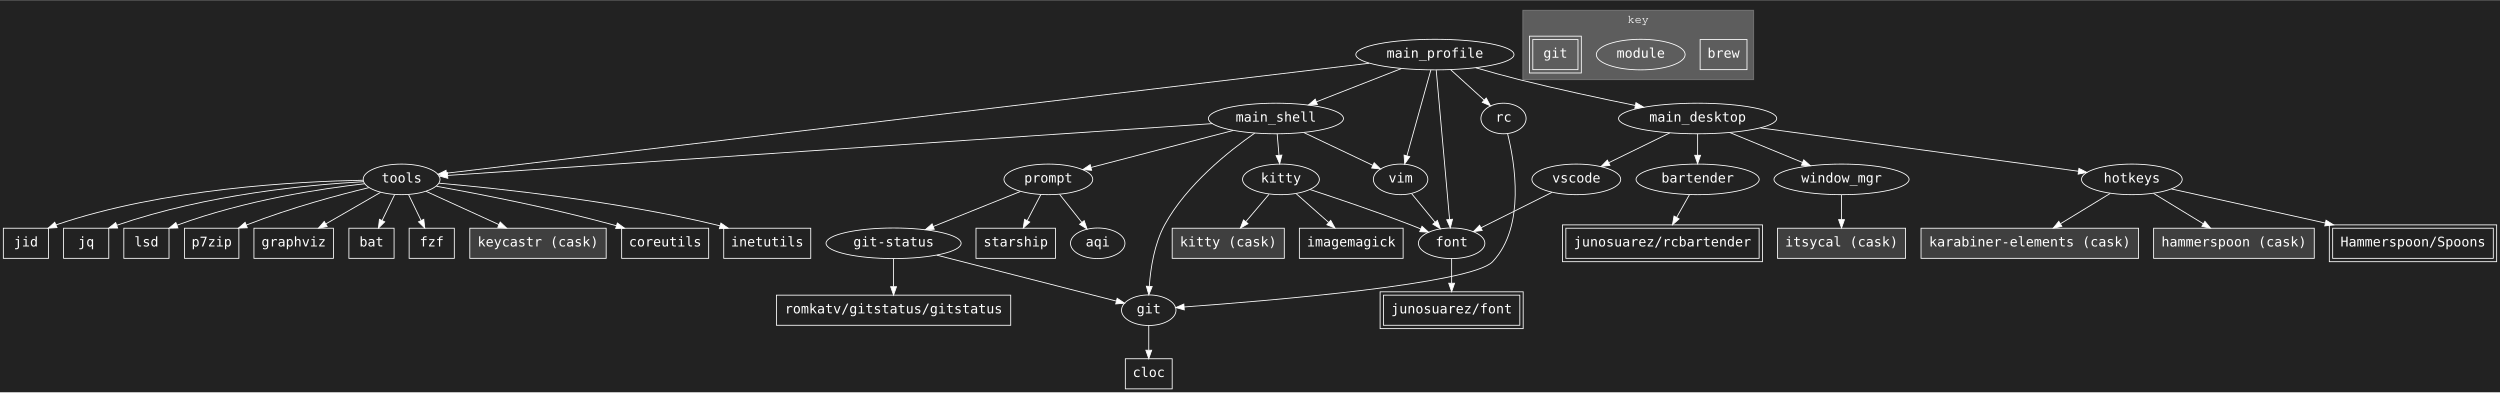
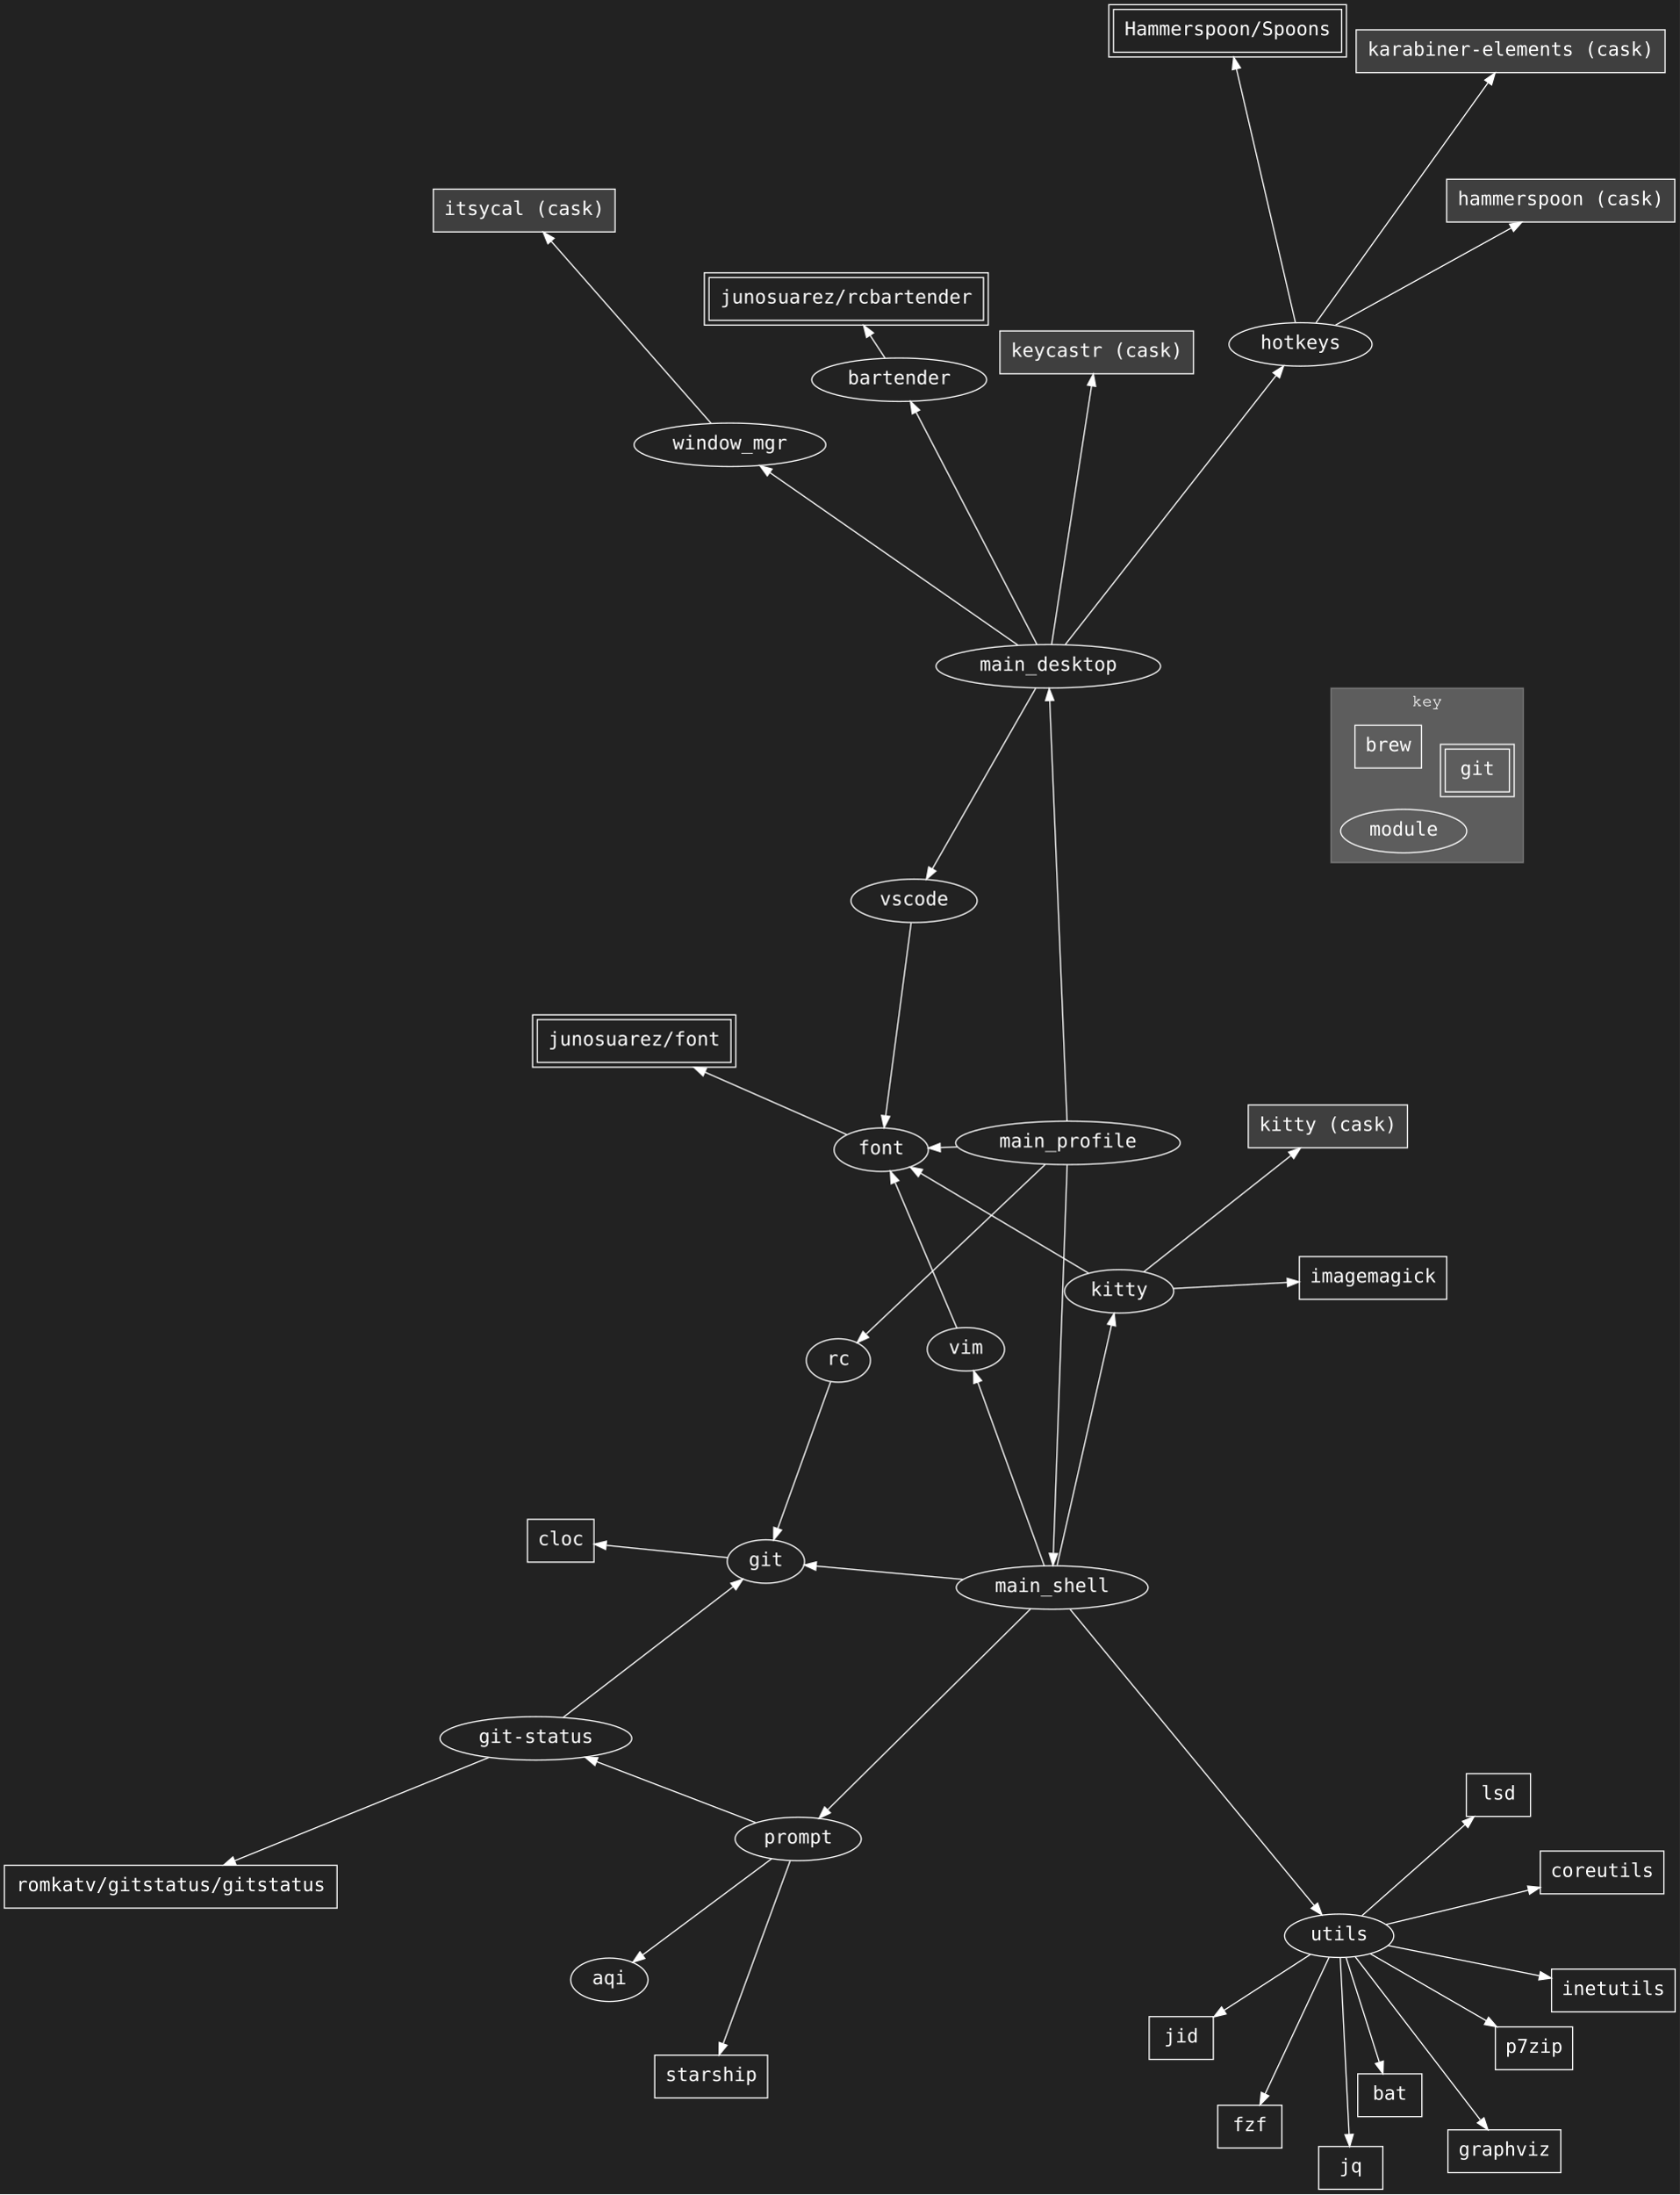
- <svg xmlns="http://www.w3.org/2000/svg" width="2988pt" height="469pt" viewBox="0.00 0.00 2988.00 468.54">
-   <g id="graph0" class="graph" transform="scale(1 1) rotate(0) translate(4 464.54)">
-     <polygon fill="#222222" stroke="none" points="-4,4 -4,-464.54 2984,-464.54 2984,4 -4,4" />
+ <svg xmlns="http://www.w3.org/2000/svg" width="1414pt" height="1846pt" viewBox="0.00 0.00 1414.00 1846.00">
+   <g id="graph0" class="graph" transform="scale(1 1) rotate(0) translate(4 1842)">
+     <polygon fill="#222222" stroke="none" points="-4,4 -4,-1842 1410,-1842 1410,4 -4,4" />
    <g id="clust23" class="cluster">
-       <polygon fill="#ffffff" fill-opacity="0.267" stroke="#ffffff" stroke-opacity="0.267" points="1816,-369.54 1816,-452.54 2092,-452.54 2092,-369.54 1816,-369.54" />
-       <text text-anchor="middle" x="1954" y="-437.34" font-family="Courier,monospace" font-size="14.00" fill="white">key</text>
+       <polygon fill="#ffffff" fill-opacity="0.267" stroke="#ffffff" stroke-opacity="0.267" points="1116.24,-1116.14 1116.24,-1263.14 1278.24,-1263.14 1278.24,-1116.14 1116.24,-1116.14" />
+       <text text-anchor="middle" x="1197.24" y="-1247.94" font-family="Courier,monospace" font-size="14.00" fill="white">key</text>
    </g>
    <g id="node1" class="node">
-       <ellipse fill="none" stroke="white" cx="1711" cy="-399.54" rx="94.51" ry="18.27" />
-       <text text-anchor="middle" x="1711" y="-395.74" font-family="monospace" font-size="16.00" fill="white">main_profile</text>
+       <ellipse fill="none" stroke="white" cx="894.9" cy="-880.45" rx="94.51" ry="18.27" />
+       <text text-anchor="middle" x="894.9" y="-876.65" font-family="monospace" font-size="16.00" fill="white">main_profile</text>
    </g>
    <g id="node2" class="node">
-       <ellipse fill="none" stroke="white" cx="1731" cy="-174" rx="39.7" ry="18.27" />
-       <text text-anchor="middle" x="1731" y="-170.2" font-family="monospace" font-size="16.00" fill="white">font</text>
+       <ellipse fill="none" stroke="white" cx="737.7" cy="-874.68" rx="39.7" ry="18.27" />
+       <text text-anchor="middle" x="737.7" y="-870.88" font-family="monospace" font-size="16.00" fill="white">font</text>
    </g>
    <g id="edge1" class="edge">
-       <path fill="none" stroke="white" d="M1712.57,-381C1716.04,-342.23 1724.38,-249.02 1728.54,-202.45" />
-       <polygon fill="white" stroke="white" points="1732.03,-202.73 1729.44,-192.46 1725.06,-202.11 1732.03,-202.73" />
+       <path fill="none" stroke="white" d="M801.64,-877.03C796.88,-876.86 792.19,-876.68 787.66,-876.52" />
+       <polygon fill="white" stroke="white" points="787.49,-873.01 777.37,-876.14 787.23,-880 787.49,-873.01" />
    </g>
    <g id="node3" class="node">
-       <ellipse fill="none" stroke="white" cx="1793" cy="-323.15" rx="27" ry="18.27" />
-       <text text-anchor="middle" x="1793" y="-319.35" font-family="monospace" font-size="16.00" fill="white">rc</text>
+       <ellipse fill="none" stroke="white" cx="701.64" cy="-697.38" rx="27" ry="18.27" />
+       <text text-anchor="middle" x="701.64" y="-693.58" font-family="monospace" font-size="16.00" fill="white">rc</text>
    </g>
    <g id="edge2" class="edge">
-       <path fill="none" stroke="white" d="M1730.02,-381.29C1741.93,-370.48 1757.35,-356.49 1769.96,-345.06" />
-       <polygon fill="white" stroke="white" points="1772.33,-347.63 1777.38,-338.32 1767.63,-342.45 1772.33,-347.63" />
+       <path fill="none" stroke="white" d="M875.66,-862.23C840.01,-828.46 763.78,-756.25 725.14,-719.65" />
+       <polygon fill="white" stroke="white" points="727.16,-716.74 717.49,-712.4 722.34,-721.82 727.16,-716.74" />
    </g>
    <g id="node4" class="node">
-       <ellipse fill="none" stroke="white" cx="476" cy="-250.38" rx="45.92" ry="18.27" />
-       <text text-anchor="middle" x="476" y="-246.58" font-family="monospace" font-size="16.00" fill="white">tools</text>
+       <ellipse fill="none" stroke="white" cx="881.61" cy="-506.33" rx="80.72" ry="18.27" />
+       <text text-anchor="middle" x="881.61" y="-502.53" font-family="monospace" font-size="16.00" fill="white">main_shell</text>
    </g>
    <g id="edge3" class="edge">
-       <path fill="none" stroke="white" d="M1632.34,-389.17C1400.72,-361.57 725.19,-281.08 529.63,-257.77" />
-       <polygon fill="white" stroke="white" points="529.94,-254.29 519.6,-256.58 529.11,-261.24 529.94,-254.29" />
+       <path fill="none" stroke="white" d="M894.24,-861.9C892.09,-801.32 885.25,-608.96 882.64,-535.36" />
+       <polygon fill="white" stroke="white" points="886.12,-534.86 882.27,-524.99 879.13,-535.11 886.12,-534.86" />
    </g>
    <g id="node5" class="node">
-       <ellipse fill="none" stroke="white" cx="1670" cy="-250.38" rx="32.55" ry="18.27" />
-       <text text-anchor="middle" x="1670" y="-246.58" font-family="monospace" font-size="16.00" fill="white">vim</text>
+       <ellipse fill="none" stroke="white" cx="878.35" cy="-1281.45" rx="94.51" ry="18.27" />
+       <text text-anchor="middle" x="878.35" y="-1277.65" font-family="monospace" font-size="16.00" fill="white">main_desktop</text>
    </g>
    <g id="edge4" class="edge">
-       <path fill="none" stroke="white" d="M1706.14,-381.08C1699.08,-355.75 1685.93,-308.56 1677.59,-278.62" />
-       <polygon fill="white" stroke="white" points="1680.91,-277.51 1674.86,-268.82 1674.17,-279.39 1680.91,-277.51" />
+       <path fill="none" stroke="white" d="M894.13,-898.99C891.49,-962.98 882.74,-1174.95 879.54,-1252.61" />
+       <polygon fill="white" stroke="white" points="876.04,-1252.51 879.12,-1262.65 883.03,-1252.8 876.04,-1252.51" />
    </g>
    <g id="node6" class="node">
-       <ellipse fill="none" stroke="white" cx="1521" cy="-323.15" rx="80.72" ry="18.27" />
-       <text text-anchor="middle" x="1521" y="-319.35" font-family="monospace" font-size="16.00" fill="white">main_shell</text>
+       <polygon fill="none" stroke="white" points="611.26,-984.15 448.26,-984.15 448.26,-948.15 611.26,-948.15 611.26,-984.15" />
+       <polygon fill="none" stroke="white" points="615.26,-988.15 444.26,-988.15 444.26,-944.15 615.26,-944.15 615.26,-988.15" />
+       <text text-anchor="middle" x="529.76" y="-962.35" font-family="monospace" font-size="16.00" fill="white">junosuarez/font</text>
    </g>
    <g id="edge5" class="edge">
-       <path fill="none" stroke="white" d="M1670.71,-382.76C1641.09,-371.17 1600.71,-355.36 1569.36,-343.09" />
-       <polygon fill="white" stroke="white" points="1570.52,-339.78 1559.94,-339.4 1567.97,-346.3 1570.52,-339.78" />
+       <path fill="none" stroke="white" d="M708.79,-887.4C678,-900.94 628.41,-922.76 589.22,-940" />
+       <polygon fill="white" stroke="white" points="587.76,-936.82 580.01,-944.05 590.58,-943.22 587.76,-936.82" />
    </g>
    <g id="node7" class="node">
-       <ellipse fill="none" stroke="white" cx="2025" cy="-323.15" rx="94.51" ry="18.27" />
-       <text text-anchor="middle" x="2025" y="-319.35" font-family="monospace" font-size="16.00" fill="white">main_desktop</text>
+       <ellipse fill="none" stroke="white" cx="640.63" cy="-528.22" rx="32.55" ry="18.27" />
+       <text text-anchor="middle" x="640.63" y="-524.42" font-family="monospace" font-size="16.00" fill="white">git</text>
    </g>
    <g id="edge6" class="edge">
-       <path fill="none" stroke="white" d="M1759.87,-383.76C1776.37,-378.98 1794.92,-373.81 1812,-369.54 1857.75,-358.11 1909.48,-347.05 1950.5,-338.7" />
-       <polygon fill="white" stroke="white" points="1951.31,-342.11 1960.42,-336.7 1949.92,-335.25 1951.31,-342.11" />
+       <path fill="none" stroke="white" d="M695.11,-679.28C684.45,-649.72 663.24,-590.91 650.66,-556.03" />
+       <polygon fill="white" stroke="white" points="653.89,-554.67 647.2,-546.45 647.3,-557.04 653.89,-554.67" />
+     </g>
+     <g id="edge7" class="edge">
+       <path fill="none" stroke="white" d="M806.68,-513.14C765.99,-516.83 717.16,-521.27 683.03,-524.37" />
+       <polygon fill="white" stroke="white" points="682.58,-520.9 672.93,-525.29 683.21,-527.87 682.58,-520.9" />
    </g>
    <g id="node8" class="node">
-       <polygon fill="none" stroke="white" points="1812.5,-112 1649.5,-112 1649.5,-76 1812.5,-76 1812.5,-112" />
-       <polygon fill="none" stroke="white" points="1816.5,-116 1645.5,-116 1645.5,-72 1816.5,-72 1816.5,-116" />
-       <text text-anchor="middle" x="1731" y="-90.2" font-family="monospace" font-size="16.00" fill="white">junosuarez/font</text>
-     </g>
-     <g id="edge7" class="edge">
-       <path fill="none" stroke="white" d="M1731,-155.3C1731,-146.78 1731,-136.31 1731,-126.5" />
-       <polygon fill="white" stroke="white" points="1734.5,-126.23 1731,-116.23 1727.5,-126.23 1734.5,-126.23" />
+       <ellipse fill="none" stroke="white" cx="937.97" cy="-755.53" rx="45.92" ry="18.27" />
+       <text text-anchor="middle" x="937.97" y="-751.73" font-family="monospace" font-size="16.00" fill="white">kitty</text>
+     </g>
+     <g id="edge8" class="edge">
+       <path fill="none" stroke="white" d="M885.84,-525.06C895.64,-568.37 919.91,-675.67 931.54,-727.12" />
+       <polygon fill="white" stroke="white" points="928.14,-727.94 933.76,-736.92 934.97,-726.39 928.14,-727.94" />
    </g>
    <g id="node9" class="node">
-       <ellipse fill="none" stroke="white" cx="1369" cy="-94" rx="32.55" ry="18.27" />
-       <text text-anchor="middle" x="1369" y="-90.2" font-family="monospace" font-size="16.00" fill="white">git</text>
-     </g>
-     <g id="edge8" class="edge">
-       <path fill="none" stroke="white" d="M1797.88,-304.94C1806.4,-270.78 1819.57,-194.09 1780,-152 1754.95,-125.36 1511.04,-105.12 1411.24,-97.89" />
-       <polygon fill="white" stroke="white" points="1411.43,-94.39 1401.2,-97.17 1410.93,-101.37 1411.43,-94.39" />
+       <ellipse fill="none" stroke="white" cx="667.82" cy="-294.8" rx="53.07" ry="18.27" />
+       <text text-anchor="middle" x="667.82" y="-291" font-family="monospace" font-size="16.00" fill="white">prompt</text>
+     </g>
+     <g id="edge9" class="edge">
+       <path fill="none" stroke="white" d="M863.38,-488.29C825.09,-450.4 736.23,-362.49 692.73,-319.44" />
+       <polygon fill="white" stroke="white" points="694.97,-316.74 685.4,-312.19 690.05,-321.71 694.97,-316.74" />
    </g>
    <g id="node10" class="node">
-       <polygon fill="none" stroke="white" points="843,-192 739,-192 739,-156 843,-156 843,-192" />
-       <text text-anchor="middle" x="791" y="-170.2" font-family="monospace" font-size="16.00" fill="white">coreutils</text>
-     </g>
-     <g id="edge9" class="edge">
-       <path fill="none" stroke="white" d="M517.55,-242.18C567.98,-233.08 655.4,-216.15 729,-196 730.23,-195.66 731.48,-195.31 732.73,-194.96" />
-       <polygon fill="white" stroke="white" points="733.85,-198.27 742.43,-192.06 731.85,-191.57 733.85,-198.27" />
+       <ellipse fill="none" stroke="white" cx="808.98" cy="-706.79" rx="32.55" ry="18.27" />
+       <text text-anchor="middle" x="808.98" y="-702.99" font-family="monospace" font-size="16.00" fill="white">vim</text>
+     </g>
+     <g id="edge10" class="edge">
+       <path fill="none" stroke="white" d="M874.9,-524.83C862.09,-560.2 834.05,-637.58 819,-679.12" />
+       <polygon fill="white" stroke="white" points="815.67,-678.03 815.56,-688.62 822.26,-680.41 815.67,-678.03" />
    </g>
    <g id="node11" class="node">
-       <polygon fill="none" stroke="white" points="965,-192 861,-192 861,-156 965,-156 965,-192" />
-       <text text-anchor="middle" x="913" y="-170.2" font-family="monospace" font-size="16.00" fill="white">inetutils</text>
-     </g>
-     <g id="edge10" class="edge">
-       <path fill="none" stroke="white" d="M520.8,-245.81C591.8,-239.51 734.22,-224.36 852,-196 853.46,-195.65 854.94,-195.27 856.43,-194.88" />
-       <polygon fill="white" stroke="white" points="857.64,-198.18 866.31,-192.08 855.73,-191.44 857.64,-198.18" />
+       <ellipse fill="none" stroke="white" cx="1123.19" cy="-213.33" rx="45.92" ry="18.27" />
+       <text text-anchor="middle" x="1123.19" y="-209.53" font-family="monospace" font-size="16.00" fill="white">utils</text>
+     </g>
+     <g id="edge11" class="edge">
+       <path fill="none" stroke="white" d="M896.72,-488C938.27,-437.61 1054.3,-296.88 1102.15,-238.84" />
+       <polygon fill="white" stroke="white" points="1105.03,-240.84 1108.69,-230.9 1099.63,-236.39 1105.03,-240.84" />
    </g>
    <g id="node12" class="node">
-       <polygon fill="none" stroke="white" points="54,-192 0,-192 0,-156 54,-156 54,-192" />
-       <text text-anchor="middle" x="27" y="-170.2" font-family="monospace" font-size="16.00" fill="white">jid</text>
-     </g>
-     <g id="edge11" class="edge">
-       <path fill="none" stroke="white" d="M430.06,-249.34C352.36,-247.98 190.98,-239.59 63,-196 62.9,-195.97 62.8,-195.93 62.7,-195.9" />
-       <polygon fill="white" stroke="white" points="64.14,-192.71 53.57,-192.04 61.42,-199.16 64.14,-192.71" />
+       <ellipse fill="none" stroke="white" cx="610.39" cy="-1467.78" rx="80.72" ry="18.27" />
+       <text text-anchor="middle" x="610.39" y="-1463.98" font-family="monospace" font-size="16.00" fill="white">window_mgr</text>
+     </g>
+     <g id="edge12" class="edge">
+       <path fill="none" stroke="white" d="M852.65,-1299.32C803.91,-1333.21 698.06,-1406.81 643.85,-1444.51" />
+       <polygon fill="white" stroke="white" points="641.82,-1441.66 635.61,-1450.24 645.82,-1447.4 641.82,-1441.66" />
    </g>
    <g id="node13" class="node">
-       <polygon fill="none" stroke="white" points="126,-192 72,-192 72,-156 126,-156 126,-192" />
-       <text text-anchor="middle" x="99" y="-170.2" font-family="monospace" font-size="16.00" fill="white">jq</text>
-     </g>
-     <g id="edge12" class="edge">
-       <path fill="none" stroke="white" d="M430.55,-247.62C365.81,-243.96 243.79,-232.8 135.44,-195.49" />
-       <polygon fill="white" stroke="white" points="136.6,-192.18 126,-192.16 134.27,-198.79 136.6,-192.18" />
+       <ellipse fill="none" stroke="white" cx="1090.64" cy="-1552.27" rx="60.21" ry="18.27" />
+       <text text-anchor="middle" x="1090.64" y="-1548.47" font-family="monospace" font-size="16.00" fill="white">hotkeys</text>
+     </g>
+     <g id="edge13" class="edge">
+       <path fill="none" stroke="white" d="M892.6,-1299.64C929.31,-1346.47 1027.19,-1471.34 1070.05,-1526.01" />
+       <polygon fill="white" stroke="white" points="1067.51,-1528.45 1076.44,-1534.16 1073.02,-1524.13 1067.51,-1528.45" />
    </g>
    <g id="node14" class="node">
-       <polygon fill="none" stroke="white" points="198,-192 144,-192 144,-156 198,-156 198,-192" />
-       <text text-anchor="middle" x="171" y="-170.2" font-family="monospace" font-size="16.00" fill="white">lsd</text>
-     </g>
-     <g id="edge13" class="edge">
-       <path fill="none" stroke="white" d="M431.91,-245.17C379.6,-239.2 290.09,-225.87 207.56,-195.61" />
-       <polygon fill="white" stroke="white" points="208.64,-192.28 198.05,-192.03 206.18,-198.83 208.64,-192.28" />
+       <ellipse fill="none" stroke="white" cx="752.84" cy="-1522.53" rx="73.58" ry="18.27" />
+       <text text-anchor="middle" x="752.84" y="-1518.73" font-family="monospace" font-size="16.00" fill="white">bartender</text>
+     </g>
+     <g id="edge14" class="edge">
+       <path fill="none" stroke="white" d="M868.71,-1299.97C846.75,-1342.14 792.93,-1445.52 767.11,-1495.12" />
+       <polygon fill="white" stroke="white" points="763.85,-1493.8 762.34,-1504.28 770.06,-1497.03 763.85,-1493.8" />
    </g>
    <g id="node15" class="node">
-       <polygon fill="none" stroke="white" points="281.5,-192 216.5,-192 216.5,-156 281.5,-156 281.5,-192" />
-       <text text-anchor="middle" x="249" y="-170.2" font-family="monospace" font-size="16.00" fill="white">p7zip</text>
-     </g>
-     <g id="edge14" class="edge">
-       <path fill="none" stroke="white" d="M436.8,-240.48C400.73,-231.78 345.78,-217.22 290.54,-195.88" />
-       <polygon fill="white" stroke="white" points="291.54,-192.51 280.96,-192.11 288.98,-199.03 291.54,-192.51" />
+       <ellipse fill="none" stroke="white" cx="765.37" cy="-1084.13" rx="53.07" ry="18.27" />
+       <text text-anchor="middle" x="765.37" y="-1080.33" font-family="monospace" font-size="16.00" fill="white">vscode</text>
+     </g>
+     <g id="edge15" class="edge">
+       <path fill="none" stroke="white" d="M867.72,-1262.89C847.64,-1227.82 804.07,-1151.72 780.78,-1111.04" />
+       <polygon fill="white" stroke="white" points="783.73,-1109.16 775.72,-1102.22 777.66,-1112.64 783.73,-1109.16" />
    </g>
    <g id="node16" class="node">
-       <polygon fill="none" stroke="white" points="394.5,-192 299.5,-192 299.5,-156 394.5,-156 394.5,-192" />
-       <text text-anchor="middle" x="347" y="-170.2" font-family="monospace" font-size="16.00" fill="white">graphviz</text>
-     </g>
-     <g id="edge15" class="edge">
-       <path fill="none" stroke="white" d="M450.82,-234.87C432.22,-224.14 406.55,-209.34 385.39,-197.14" />
-       <polygon fill="white" stroke="white" points="387.05,-194.05 376.64,-192.09 383.55,-200.12 387.05,-194.05" />
+       <polygon fill="#ffffff" fill-opacity="0.133" stroke="white" points="1000.59,-1563.56 837.59,-1563.56 837.59,-1527.56 1000.59,-1527.56 1000.59,-1563.56" />
+       <text text-anchor="middle" x="919.09" y="-1541.76" font-family="monospace" font-size="16.00" fill="white">keycastr (cask)</text>
+     </g>
+     <g id="edge16" class="edge">
+       <path fill="none" stroke="white" d="M881.21,-1300.02C888.24,-1345.59 906.38,-1463.17 914.75,-1517.4" />
+       <polygon fill="white" stroke="white" points="911.3,-1518.01 916.29,-1527.36 918.22,-1516.94 911.3,-1518.01" />
    </g>
    <g id="node17" class="node">
-       <polygon fill="none" stroke="white" points="467,-192 413,-192 413,-156 467,-156 467,-192" />
-       <text text-anchor="middle" x="440" y="-170.2" font-family="monospace" font-size="16.00" fill="white">bat</text>
-     </g>
-     <g id="edge16" class="edge">
-       <path fill="none" stroke="white" d="M467.65,-232.13C463.24,-223.03 457.74,-211.65 452.81,-201.46" />
-       <polygon fill="white" stroke="white" points="455.81,-199.64 448.3,-192.16 449.51,-202.68 455.81,-199.64" />
+       <polygon fill="none" stroke="white" points="495.97,-563.71 439.97,-563.71 439.97,-527.71 495.97,-527.71 495.97,-563.71" />
+       <text text-anchor="middle" x="467.97" y="-541.91" font-family="monospace" font-size="16.00" fill="white">cloc</text>
+     </g>
+     <g id="edge17" class="edge">
+       <path fill="none" stroke="white" d="M608.56,-531.47C579.68,-534.39 537.19,-538.7 506.48,-541.81" />
+       <polygon fill="white" stroke="white" points="505.75,-538.36 496.15,-542.85 506.45,-545.33 505.75,-538.36" />
+     </g>
+     <g id="edge18" class="edge">
+       <path fill="none" stroke="white" d="M912.2,-770.86C876.13,-792.32 810.58,-831.32 770.9,-854.93" />
+       <polygon fill="white" stroke="white" points="768.93,-852.03 762.12,-860.15 772.5,-858.05 768.93,-852.03" />
    </g>
    <g id="node18" class="node">
-       <polygon fill="none" stroke="white" points="539,-192 485,-192 485,-156 539,-156 539,-192" />
-       <text text-anchor="middle" x="512" y="-170.2" font-family="monospace" font-size="16.00" fill="white">fzf</text>
-     </g>
-     <g id="edge17" class="edge">
-       <path fill="none" stroke="white" d="M484.35,-232.13C488.76,-223.03 494.26,-211.65 499.19,-201.46" />
-       <polygon fill="white" stroke="white" points="502.49,-202.68 503.7,-192.16 496.19,-199.64 502.49,-202.68" />
+       <polygon fill="none" stroke="white" points="1213.68,-784.82 1089.68,-784.82 1089.68,-748.82 1213.68,-748.82 1213.68,-784.82" />
+       <text text-anchor="middle" x="1151.68" y="-763.02" font-family="monospace" font-size="16.00" fill="white">imagemagick</text>
+     </g>
+     <g id="edge19" class="edge">
+       <path fill="none" stroke="white" d="M983.55,-757.94C1011.43,-759.41 1047.7,-761.33 1079.42,-763" />
+       <polygon fill="white" stroke="white" points="1079.37,-766.51 1089.54,-763.54 1079.74,-759.52 1079.37,-766.51" />
    </g>
    <g id="node19" class="node">
-       <polygon fill="#ffffff" fill-opacity="0.133" stroke="white" points="720.5,-192 557.5,-192 557.5,-156 720.5,-156 720.5,-192" />
-       <text text-anchor="middle" x="639" y="-170.2" font-family="monospace" font-size="16.00" fill="white">keycastr (cask)</text>
-     </g>
-     <g id="edge18" class="edge">
-       <path fill="none" stroke="white" d="M505.14,-236.09C529.33,-225.05 564.19,-209.14 592.27,-196.33" />
-       <polygon fill="white" stroke="white" points="593.86,-199.45 601.51,-192.11 590.95,-193.08 593.86,-199.45" />
-     </g>
-     <g id="edge19" class="edge">
-       <path fill="none" stroke="white" d="M1683.24,-233.24C1691.41,-223.27 1702.06,-210.29 1711.22,-199.12" />
-       <polygon fill="white" stroke="white" points="1713.94,-201.32 1717.58,-191.37 1708.53,-196.88 1713.94,-201.32" />
+       <polygon fill="#ffffff" fill-opacity="0.133" stroke="white" points="1180.68,-912.37 1046.68,-912.37 1046.68,-876.37 1180.68,-876.37 1180.68,-912.37" />
+       <text text-anchor="middle" x="1113.68" y="-890.57" font-family="monospace" font-size="16.00" fill="white">kitty (cask)</text>
    </g>
    <g id="edge20" class="edge">
-       <path fill="none" stroke="white" d="M1445,-317.01C1244.67,-303.44 705.62,-266.93 531.24,-255.13" />
-       <polygon fill="white" stroke="white" points="531.23,-251.62 521.01,-254.43 530.75,-258.6 531.23,-251.62" />
+       <path fill="none" stroke="white" d="M958.81,-772C989.45,-796.21 1046.85,-841.56 1082.51,-869.73" />
+       <polygon fill="white" stroke="white" points="1080.62,-872.7 1090.64,-876.16 1084.96,-867.21 1080.62,-872.7" />
+     </g>
+     <g id="node20" class="node">
+       <ellipse fill="none" stroke="white" cx="447.04" cy="-379.4" rx="80.72" ry="18.27" />
+       <text text-anchor="middle" x="447.04" y="-375.6" font-family="monospace" font-size="16.00" fill="white">git-status</text>
    </g>
    <g id="edge21" class="edge">
-       <path fill="none" stroke="white" d="M1554.44,-306.27C1578.98,-294.62 1612.17,-278.85 1636.68,-267.21" />
-       <polygon fill="white" stroke="white" points="1638.41,-270.26 1645.94,-262.81 1635.41,-263.94 1638.41,-270.26" />
+       <path fill="none" stroke="white" d="M631.86,-308.58C595.54,-322.49 539.12,-344.11 498.17,-359.81" />
+       <polygon fill="white" stroke="white" points="496.72,-356.61 488.63,-363.46 499.22,-363.15 496.72,-356.61" />
+     </g>
+     <g id="node21" class="node">
+       <ellipse fill="none" stroke="white" cx="508.86" cy="-176.31" rx="32.55" ry="18.27" />
+       <text text-anchor="middle" x="508.86" y="-172.51" font-family="monospace" font-size="16.00" fill="white">aqi</text>
    </g>
    <g id="edge22" class="edge">
-       <path fill="none" stroke="white" d="M1495.63,-305.66C1464.93,-284.26 1414.11,-243.93 1388,-196 1375.64,-173.32 1371.18,-143.99 1369.64,-122.79" />
-       <polygon fill="white" stroke="white" points="1373.12,-122.31 1369.08,-112.52 1366.13,-122.7 1373.12,-122.31" />
-     </g>
-     <g id="node20" class="node">
-       <ellipse fill="none" stroke="white" cx="1527" cy="-250.38" rx="45.92" ry="18.27" />
-       <text text-anchor="middle" x="1527" y="-246.58" font-family="monospace" font-size="16.00" fill="white">kitty</text>
+       <path fill="none" stroke="white" d="M645.38,-278.07C616.91,-256.85 567.79,-220.23 536.88,-197.2" />
+       <polygon fill="white" stroke="white" points="538.79,-194.25 528.68,-191.08 534.6,-199.86 538.79,-194.25" />
+     </g>
+     <g id="node22" class="node">
+       <polygon fill="none" stroke="white" points="642.07,-112.91 547.07,-112.91 547.07,-76.91 642.07,-76.91 642.07,-112.91" />
+       <text text-anchor="middle" x="594.57" y="-91.11" font-family="monospace" font-size="16.00" fill="white">starship</text>
    </g>
    <g id="edge23" class="edge">
-       <path fill="none" stroke="white" d="M1522.48,-304.66C1523.13,-296.98 1523.92,-287.77 1524.64,-279.19" />
-       <polygon fill="white" stroke="white" points="1528.13,-279.43 1525.49,-269.17 1521.16,-278.84 1528.13,-279.43" />
-     </g>
-     <g id="node21" class="node">
-       <ellipse fill="none" stroke="white" cx="1249" cy="-250.38" rx="53.07" ry="18.27" />
-       <text text-anchor="middle" x="1249" y="-246.58" font-family="monospace" font-size="16.00" fill="white">prompt</text>
+       <path fill="none" stroke="white" d="M661.06,-276.35C648.14,-241.08 619.86,-163.92 604.68,-122.5" />
+       <polygon fill="white" stroke="white" points="607.93,-121.21 601.21,-113.02 601.36,-123.62 607.93,-121.21" />
    </g>
    <g id="edge24" class="edge">
-       <path fill="none" stroke="white" d="M1469.84,-308.84C1421.28,-296.21 1348.69,-277.32 1300.14,-264.69" />
-       <polygon fill="white" stroke="white" points="1300.72,-261.22 1290.16,-262.09 1298.96,-268 1300.72,-261.22" />
-     </g>
-     <g id="node22" class="node">
-       <ellipse fill="none" stroke="white" cx="2197" cy="-250.38" rx="80.72" ry="18.27" />
-       <text text-anchor="middle" x="2197" y="-246.58" font-family="monospace" font-size="16.00" fill="white">window_mgr</text>
+       <path fill="none" stroke="white" d="M801.35,-724.75C788.9,-754.09 764.12,-812.46 749.42,-847.08" />
+       <polygon fill="white" stroke="white" points="746.07,-846.02 745.38,-856.59 752.51,-848.75 746.07,-846.02" />
+     </g>
+     <g id="node23" class="node">
+       <polygon fill="none" stroke="white" points="1396.47,-284.63 1292.47,-284.63 1292.47,-248.63 1396.47,-248.63 1396.47,-284.63" />
+       <text text-anchor="middle" x="1344.47" y="-262.83" font-family="monospace" font-size="16.00" fill="white">coreutils</text>
    </g>
    <g id="edge25" class="edge">
-       <path fill="none" stroke="white" d="M2063.6,-306.27C2089.29,-295.7 2123.2,-281.75 2150.39,-270.56" />
-       <polygon fill="white" stroke="white" points="2151.79,-273.77 2159.71,-266.73 2149.13,-267.3 2151.79,-273.77" />
-     </g>
-     <g id="node23" class="node">
-       <ellipse fill="none" stroke="white" cx="2544" cy="-250.38" rx="60.21" ry="18.27" />
-       <text text-anchor="middle" x="2544" y="-246.58" font-family="monospace" font-size="16.00" fill="white">hotkeys</text>
+       <path fill="none" stroke="white" d="M1162.75,-222.86C1195.95,-230.85 1243.98,-242.42 1282.32,-251.66" />
+       <polygon fill="white" stroke="white" points="1281.8,-255.14 1292.34,-254.07 1283.44,-248.33 1281.8,-255.14" />
+     </g>
+     <g id="node24" class="node">
+       <polygon fill="none" stroke="white" points="1405.94,-185.3 1301.94,-185.3 1301.94,-149.3 1405.94,-149.3 1405.94,-185.3" />
+       <text text-anchor="middle" x="1353.94" y="-163.5" font-family="monospace" font-size="16.00" fill="white">inetutils</text>
    </g>
    <g id="edge26" class="edge">
-       <path fill="none" stroke="white" d="M2100.19,-311.9C2202.51,-297.95 2383.85,-273.22 2480,-260.11" />
-       <polygon fill="white" stroke="white" points="2480.73,-263.54 2490.17,-258.73 2479.78,-256.61 2480.73,-263.54" />
-     </g>
-     <g id="node24" class="node">
-       <ellipse fill="none" stroke="white" cx="2025" cy="-250.38" rx="73.58" ry="18.27" />
-       <text text-anchor="middle" x="2025" y="-246.58" font-family="monospace" font-size="16.00" fill="white">bartender</text>
+       <path fill="none" stroke="white" d="M1164.44,-205.1C1199.81,-198.04 1251.31,-187.77 1291.69,-179.71" />
+       <polygon fill="white" stroke="white" points="1292.58,-183.11 1301.7,-177.72 1291.21,-176.24 1292.58,-183.11" />
+     </g>
+     <g id="node25" class="node">
+       <polygon fill="none" stroke="white" points="1017.27,-145.34 963.27,-145.34 963.27,-109.34 1017.27,-109.34 1017.27,-145.34" />
+       <text text-anchor="middle" x="990.27" y="-123.54" font-family="monospace" font-size="16.00" fill="white">jid</text>
    </g>
    <g id="edge27" class="edge">
-       <path fill="none" stroke="white" d="M2025,-304.66C2025,-296.98 2025,-287.77 2025,-279.19" />
-       <polygon fill="white" stroke="white" points="2028.5,-279.17 2025,-269.17 2021.5,-279.17 2028.5,-279.17" />
-     </g>
-     <g id="node25" class="node">
-       <ellipse fill="none" stroke="white" cx="1880" cy="-250.38" rx="53.07" ry="18.27" />
-       <text text-anchor="middle" x="1880" y="-246.58" font-family="monospace" font-size="16.00" fill="white">vscode</text>
+       <path fill="none" stroke="white" d="M1098.81,-197.55C1078.47,-184.4 1049.21,-165.47 1026.19,-150.58" />
+       <polygon fill="white" stroke="white" points="1028,-147.58 1017.7,-145.09 1024.2,-153.46 1028,-147.58" />
+     </g>
+     <g id="node26" class="node">
+       <polygon fill="none" stroke="white" points="1159.96,-36.07 1105.96,-36.07 1105.96,-0.07 1159.96,-0.07 1159.96,-36.07" />
+       <text text-anchor="middle" x="1132.96" y="-14.27" font-family="monospace" font-size="16.00" fill="white">jq</text>
    </g>
    <g id="edge28" class="edge">
-       <path fill="none" stroke="white" d="M1991.73,-305.92C1969.98,-295.3 1941.49,-281.39 1918.72,-270.28" />
-       <polygon fill="white" stroke="white" points="1920.19,-267.1 1909.67,-265.86 1917.12,-273.4 1920.19,-267.1" />
-     </g>
-     <g id="node26" class="node">
-       <polygon fill="none" stroke="white" points="1397,-36 1341,-36 1341,0 1397,0 1397,-36" />
-       <text text-anchor="middle" x="1369" y="-14.2" font-family="monospace" font-size="16.00" fill="white">cloc</text>
+       <path fill="none" stroke="white" d="M1124.12,-194.6C1125.85,-160.17 1129.53,-86.62 1131.56,-46.17" />
+       <polygon fill="white" stroke="white" points="1135.05,-46.33 1132.06,-36.17 1128.06,-45.98 1135.05,-46.33" />
+     </g>
+     <g id="node27" class="node">
+       <polygon fill="none" stroke="white" points="1284.24,-349.75 1230.24,-349.75 1230.24,-313.75 1284.24,-313.75 1284.24,-349.75" />
+       <text text-anchor="middle" x="1257.24" y="-327.95" font-family="monospace" font-size="16.00" fill="white">lsd</text>
    </g>
    <g id="edge29" class="edge">
-       <path fill="none" stroke="white" d="M1369,-75.46C1369,-66.74 1369,-55.99 1369,-46.23" />
-       <polygon fill="white" stroke="white" points="1372.5,-46.16 1369,-36.16 1365.5,-46.16 1372.5,-46.16" />
+       <path fill="none" stroke="white" d="M1142.39,-230.29C1165.1,-250.35 1203.07,-283.89 1229.09,-306.88" />
+       <polygon fill="white" stroke="white" points="1226.94,-309.65 1236.75,-313.65 1231.58,-304.41 1226.94,-309.65" />
+     </g>
+     <g id="node28" class="node">
+       <polygon fill="none" stroke="white" points="1319.67,-136.67 1254.67,-136.67 1254.67,-100.67 1319.67,-100.67 1319.67,-136.67" />
+       <text text-anchor="middle" x="1287.17" y="-114.87" font-family="monospace" font-size="16.00" fill="white">p7zip</text>
    </g>
    <g id="edge30" class="edge">
-       <path fill="none" stroke="white" d="M1561.74,-238.23C1593.32,-227.89 1641.11,-211.78 1682,-196 1685.93,-194.48 1690.02,-192.84 1694.08,-191.16" />
-       <polygon fill="white" stroke="white" points="1695.55,-194.34 1703.42,-187.24 1692.84,-187.89 1695.55,-194.34" />
-     </g>
-     <g id="node27" class="node">
-       <polygon fill="none" stroke="white" points="1673,-192 1549,-192 1549,-156 1673,-156 1673,-192" />
-       <text text-anchor="middle" x="1611" y="-170.2" font-family="monospace" font-size="16.00" fill="white">imagemagick</text>
+       <path fill="none" stroke="white" d="M1149.53,-198.12C1175.9,-182.9 1216.81,-159.28 1247.18,-141.75" />
+       <polygon fill="white" stroke="white" points="1248.93,-144.78 1255.84,-136.75 1245.43,-138.72 1248.93,-144.78" />
+     </g>
+     <g id="node29" class="node">
+       <polygon fill="none" stroke="white" points="1309.73,-50.08 1214.73,-50.08 1214.73,-14.08 1309.73,-14.08 1309.73,-50.08" />
+       <text text-anchor="middle" x="1262.23" y="-28.28" font-family="monospace" font-size="16.00" fill="white">graphviz</text>
    </g>
    <g id="edge31" class="edge">
-       <path fill="none" stroke="white" d="M1545.23,-233.24C1556.58,-223.2 1571.38,-210.09 1584.06,-198.85" />
-       <polygon fill="white" stroke="white" points="1586.47,-201.39 1591.64,-192.14 1581.83,-196.15 1586.47,-201.39" />
-     </g>
-     <g id="node28" class="node">
-       <polygon fill="#ffffff" fill-opacity="0.133" stroke="white" points="1531,-192 1397,-192 1397,-156 1531,-156 1531,-192" />
-       <text text-anchor="middle" x="1464" y="-170.2" font-family="monospace" font-size="16.00" fill="white">kitty (cask)</text>
+       <path fill="none" stroke="white" d="M1136.77,-195.62C1161.32,-163.62 1213.17,-96.02 1241.93,-58.53" />
+       <polygon fill="white" stroke="white" points="1245.07,-60.19 1248.38,-50.13 1239.52,-55.93 1245.07,-60.19" />
+     </g>
+     <g id="node30" class="node">
+       <polygon fill="none" stroke="white" points="1192.8,-97.19 1138.8,-97.19 1138.8,-61.19 1192.8,-61.19 1192.8,-97.19" />
+       <text text-anchor="middle" x="1165.8" y="-75.39" font-family="monospace" font-size="16.00" fill="white">bat</text>
    </g>
    <g id="edge32" class="edge">
-       <path fill="none" stroke="white" d="M1512.7,-232.51C1504.55,-222.87 1494.17,-210.62 1485.09,-199.9" />
-       <polygon fill="white" stroke="white" points="1487.59,-197.44 1478.46,-192.07 1482.25,-201.96 1487.59,-197.44" />
-     </g>
-     <g id="node29" class="node">
-       <ellipse fill="none" stroke="white" cx="1064" cy="-174" rx="80.72" ry="18.27" />
-       <text text-anchor="middle" x="1064" y="-170.2" font-family="monospace" font-size="16.00" fill="white">git-status</text>
+       <path fill="none" stroke="white" d="M1129.02,-194.95C1136.23,-172.28 1148.55,-133.49 1156.93,-107.11" />
+       <polygon fill="white" stroke="white" points="1160.35,-107.93 1160.04,-97.33 1153.68,-105.81 1160.35,-107.93" />
+     </g>
+     <g id="node31" class="node">
+       <polygon fill="none" stroke="white" points="1074.97,-70.79 1020.97,-70.79 1020.97,-34.79 1074.97,-34.79 1074.97,-70.79" />
+       <text text-anchor="middle" x="1047.97" y="-48.99" font-family="monospace" font-size="16.00" fill="white">fzf</text>
    </g>
    <g id="edge33" class="edge">
-       <path fill="none" stroke="white" d="M1215.5,-235.91C1186.4,-224.22 1143.94,-207.14 1111.37,-194.05" />
-       <polygon fill="white" stroke="white" points="1112.62,-190.78 1102.04,-190.29 1110.01,-197.27 1112.62,-190.78" />
-     </g>
-     <g id="node30" class="node">
-       <ellipse fill="none" stroke="white" cx="1308" cy="-174" rx="32.55" ry="18.27" />
-       <text text-anchor="middle" x="1308" y="-170.2" font-family="monospace" font-size="16.00" fill="white">aqi</text>
+       <path fill="none" stroke="white" d="M1114.71,-195.22C1101.56,-167.16 1076.17,-112.98 1060.78,-80.13" />
+       <polygon fill="white" stroke="white" points="1063.95,-78.65 1056.54,-71.08 1057.61,-81.62 1063.95,-78.65" />
+     </g>
+     <g id="node32" class="node">
+       <polygon fill="#ffffff" fill-opacity="0.133" stroke="white" points="513.72,-1682.88 360.72,-1682.88 360.72,-1646.88 513.72,-1646.88 513.72,-1682.88" />
+       <text text-anchor="middle" x="437.22" y="-1661.08" font-family="monospace" font-size="16.00" fill="white">itsycal (cask)</text>
    </g>
    <g id="edge34" class="edge">
-       <path fill="none" stroke="white" d="M1262.39,-232.51C1270.24,-222.6 1280.3,-209.92 1288.97,-198.99" />
-       <polygon fill="white" stroke="white" points="1291.8,-201.06 1295.27,-191.05 1286.32,-196.71 1291.8,-201.06" />
-     </g>
-     <g id="node31" class="node">
-       <polygon fill="none" stroke="white" points="1257.5,-192 1162.5,-192 1162.5,-156 1257.5,-156 1257.5,-192" />
-       <text text-anchor="middle" x="1210" y="-170.2" font-family="monospace" font-size="16.00" fill="white">starship</text>
+       <path fill="none" stroke="white" d="M594.41,-1485.97C563.48,-1521.17 495.37,-1598.7 459.82,-1639.16" />
+       <polygon fill="white" stroke="white" points="457.13,-1636.91 453.16,-1646.74 462.39,-1641.53 457.13,-1636.91" />
+     </g>
+     <g id="node33" class="node">
+       <polygon fill="#ffffff" fill-opacity="0.133" stroke="white" points="1397.48,-1816.9 1137.48,-1816.9 1137.48,-1780.9 1397.48,-1780.9 1397.48,-1816.9" />
+       <text text-anchor="middle" x="1267.48" y="-1795.1" font-family="monospace" font-size="16.00" fill="white">karabiner-elements (cask)</text>
    </g>
    <g id="edge35" class="edge">
-       <path fill="none" stroke="white" d="M1239.95,-232.13C1235.13,-222.93 1229.1,-211.42 1223.71,-201.15" />
-       <polygon fill="white" stroke="white" points="1226.74,-199.39 1219,-192.16 1220.54,-202.64 1226.74,-199.39" />
-     </g>
-     <g id="node32" class="node">
-       <polygon fill="#ffffff" fill-opacity="0.133" stroke="white" points="2273.5,-192 2120.5,-192 2120.5,-156 2273.5,-156 2273.5,-192" />
-       <text text-anchor="middle" x="2197" y="-170.2" font-family="monospace" font-size="16.00" fill="white">itsycal (cask)</text>
+       <path fill="none" stroke="white" d="M1103.64,-1570.41C1134.49,-1613.43 1212.23,-1721.85 1248.41,-1772.3" />
+       <polygon fill="white" stroke="white" points="1245.79,-1774.65 1254.46,-1780.74 1251.48,-1770.57 1245.79,-1774.65" />
+     </g>
+     <g id="node34" class="node">
+       <polygon fill="#ffffff" fill-opacity="0.133" stroke="white" points="1405.65,-1691.2 1213.65,-1691.2 1213.65,-1655.2 1405.65,-1655.2 1405.65,-1691.2" />
+       <text text-anchor="middle" x="1309.65" y="-1669.4" font-family="monospace" font-size="16.00" fill="white">hammerspoon (cask)</text>
    </g>
    <g id="edge36" class="edge">
-       <path fill="none" stroke="white" d="M2197,-231.76C2197,-222.99 2197,-212.19 2197,-202.37" />
-       <polygon fill="white" stroke="white" points="2200.5,-202.24 2197,-192.25 2193.5,-202.25 2200.5,-202.24" />
-     </g>
-     <g id="node33" class="node">
-       <polygon fill="#ffffff" fill-opacity="0.133" stroke="white" points="2552,-192 2292,-192 2292,-156 2552,-156 2552,-192" />
-       <text text-anchor="middle" x="2422" y="-170.2" font-family="monospace" font-size="16.00" fill="white">karabiner-elements (cask)</text>
+       <path fill="none" stroke="white" d="M1120.17,-1568.58C1158.33,-1589.65 1224.95,-1626.44 1268.17,-1650.3" />
+       <polygon fill="white" stroke="white" points="1266.58,-1653.42 1277.02,-1655.19 1269.96,-1647.29 1266.58,-1653.42" />
+     </g>
+     <g id="node35" class="node">
+       <polygon fill="none" stroke="white" points="1125.28,-1834.07 933.28,-1834.07 933.28,-1798.07 1125.28,-1798.07 1125.28,-1834.07" />
+       <polygon fill="none" stroke="white" points="1129.28,-1838.07 929.28,-1838.07 929.28,-1794.07 1129.28,-1794.07 1129.28,-1838.07" />
+       <text text-anchor="middle" x="1029.28" y="-1812.27" font-family="monospace" font-size="16.00" fill="white">Hammerspoon/Spoons</text>
    </g>
    <g id="edge37" class="edge">
-       <path fill="none" stroke="white" d="M2518.13,-233.61C2500.86,-223.08 2477.89,-209.08 2458.74,-197.4" />
-       <polygon fill="white" stroke="white" points="2460.32,-194.27 2449.96,-192.05 2456.68,-200.24 2460.32,-194.27" />
-     </g>
-     <g id="node34" class="node">
-       <polygon fill="#ffffff" fill-opacity="0.133" stroke="white" points="2762,-192 2570,-192 2570,-156 2762,-156 2762,-192" />
-       <text text-anchor="middle" x="2666" y="-170.2" font-family="monospace" font-size="16.00" fill="white">hammerspoon (cask)</text>
+       <path fill="none" stroke="white" d="M1086.32,-1570.82C1075.99,-1615.22 1049.75,-1728.06 1036.78,-1783.84" />
+       <polygon fill="white" stroke="white" points="1033.3,-1783.35 1034.44,-1793.88 1040.11,-1784.93 1033.3,-1783.35" />
+     </g>
+     <g id="node36" class="node">
+       <polygon fill="none" stroke="white" points="823.82,-1608.5 592.82,-1608.5 592.82,-1572.5 823.82,-1572.5 823.82,-1608.5" />
+       <polygon fill="none" stroke="white" points="827.82,-1612.5 588.82,-1612.5 588.82,-1568.5 827.82,-1568.5 827.82,-1612.5" />
+       <text text-anchor="middle" x="708.32" y="-1586.7" font-family="monospace" font-size="16.00" fill="white">junosuarez/rcbartender</text>
    </g>
    <g id="edge38" class="edge">
-       <path fill="none" stroke="white" d="M2569.87,-233.61C2587.14,-223.08 2610.11,-209.08 2629.26,-197.4" />
-       <polygon fill="white" stroke="white" points="2631.32,-200.24 2638.04,-192.05 2627.68,-194.27 2631.32,-200.24" />
-     </g>
-     <g id="node35" class="node">
-       <polygon fill="none" stroke="white" points="2976,-192 2784,-192 2784,-156 2976,-156 2976,-192" />
-       <polygon fill="none" stroke="white" points="2980,-196 2780,-196 2780,-152 2980,-152 2980,-196" />
-       <text text-anchor="middle" x="2880" y="-170.2" font-family="monospace" font-size="16.00" fill="white">Hammerspoon/Spoons</text>
+       <path fill="none" stroke="white" d="M740.91,-1540.75C737.09,-1546.59 732.74,-1553.22 728.49,-1559.71" />
+       <polygon fill="white" stroke="white" points="725.38,-1558.07 722.83,-1568.36 731.23,-1561.91 725.38,-1558.07" />
    </g>
    <g id="edge39" class="edge">
-       <path fill="none" stroke="white" d="M2591.43,-238.89C2638.89,-228.38 2713.5,-211.86 2774.96,-198.25" />
-       <polygon fill="white" stroke="white" points="2776.09,-201.59 2785.1,-196.01 2774.58,-194.75 2776.09,-201.59" />
-     </g>
-     <g id="node36" class="node">
-       <polygon fill="none" stroke="white" points="2098.5,-192 1867.5,-192 1867.5,-156 2098.5,-156 2098.5,-192" />
-       <polygon fill="none" stroke="white" points="2102.5,-196 1863.5,-196 1863.5,-152 2102.5,-152 2102.5,-196" />
-       <text text-anchor="middle" x="1983" y="-170.2" font-family="monospace" font-size="16.00" fill="white">junosuarez/rcbartender</text>
+       <path fill="none" stroke="white" d="M762.91,-1065.55C758.06,-1028.83 747.23,-946.78 741.47,-903.18" />
+       <polygon fill="white" stroke="white" points="744.93,-902.68 740.15,-893.23 737.99,-903.6 744.93,-902.68" />
    </g>
    <g id="edge40" class="edge">
-       <path fill="none" stroke="white" d="M2015.26,-232.13C2010.72,-224.09 2005.17,-214.27 1999.97,-205.06" />
-       <polygon fill="white" stroke="white" points="2002.9,-203.13 1994.94,-196.14 1996.81,-206.57 2002.9,-203.13" />
+       <path fill="none" stroke="white" d="M470.01,-397.06C505.76,-424.54 574.61,-477.47 613.02,-506.99" />
+       <polygon fill="white" stroke="white" points="611.12,-509.95 621.18,-513.27 615.39,-504.4 611.12,-509.95" />
+     </g>
+     <g id="node37" class="node">
+       <polygon fill="none" stroke="white" points="279.69,-272.62 -0.31,-272.62 -0.31,-236.62 279.69,-236.62 279.69,-272.62" />
+       <text text-anchor="middle" x="139.69" y="-250.82" font-family="monospace" font-size="16.00" fill="white">romkatv/gitstatus/gitstatus</text>
    </g>
    <g id="edge41" class="edge">
-       <path fill="none" stroke="white" d="M1850.92,-234.87C1826.63,-222.74 1791.93,-205.42 1766.1,-192.52" />
-       <polygon fill="white" stroke="white" points="1767.53,-189.32 1757.02,-187.99 1764.4,-195.59 1767.53,-189.32" />
-     </g>
-     <g id="edge42" class="edge">
-       <path fill="none" stroke="white" d="M1115.74,-159.77C1176.41,-144.25 1275.6,-118.89 1330.1,-104.95" />
-       <polygon fill="white" stroke="white" points="1331.24,-108.27 1340.06,-102.4 1329.5,-101.49 1331.24,-108.27" />
-     </g>
-     <g id="node37" class="node">
-       <polygon fill="none" stroke="white" points="1204,-112 924,-112 924,-76 1204,-76 1204,-112" />
-       <text text-anchor="middle" x="1064" y="-90.2" font-family="monospace" font-size="16.00" fill="white">romkatv/gitstatus/gitstatus</text>
-     </g>
-     <g id="edge43" class="edge">
-       <path fill="none" stroke="white" d="M1064,-155.3C1064,-145.59 1064,-133.34 1064,-122.42" />
-       <polygon fill="white" stroke="white" points="1067.5,-122.09 1064,-112.09 1060.5,-122.09 1067.5,-122.09" />
+       <path fill="none" stroke="white" d="M407.49,-363.34C353.01,-341.22 254.69,-301.31 193.54,-276.48" />
+       <polygon fill="white" stroke="white" points="194.64,-273.15 184.06,-272.63 192.01,-279.64 194.64,-273.15" />
    </g>
    <g id="node38" class="node">
-       <polygon fill="none" stroke="white" points="2084,-417.54 2028,-417.54 2028,-381.54 2084,-381.54 2084,-417.54" />
-       <text text-anchor="middle" x="2056" y="-395.74" font-family="monospace" font-size="16.00" fill="white">brew</text>
+       <polygon fill="none" stroke="white" points="1192.48,-1231.78 1136.48,-1231.78 1136.48,-1195.78 1192.48,-1195.78 1192.48,-1231.78" />
+       <text text-anchor="middle" x="1164.48" y="-1209.98" font-family="monospace" font-size="16.00" fill="white">brew</text>
    </g>
    <g id="node39" class="node">
-       <ellipse fill="none" stroke="white" cx="1957" cy="-399.54" rx="53.07" ry="18.27" />
-       <text text-anchor="middle" x="1957" y="-395.74" font-family="monospace" font-size="16.00" fill="white">module</text>
+       <ellipse fill="none" stroke="white" cx="1177.48" cy="-1142.78" rx="53.07" ry="18.27" />
+       <text text-anchor="middle" x="1177.48" y="-1138.98" font-family="monospace" font-size="16.00" fill="white">module</text>
    </g>
    <g id="node40" class="node">
-       <polygon fill="none" stroke="white" points="1882,-417.54 1828,-417.54 1828,-381.54 1882,-381.54 1882,-417.54" />
-       <polygon fill="none" stroke="white" points="1886,-421.54 1824,-421.54 1824,-377.54 1886,-377.54 1886,-421.54" />
-       <text text-anchor="middle" x="1855" y="-395.74" font-family="monospace" font-size="16.00" fill="white">git</text>
+       <polygon fill="none" stroke="white" points="1266.48,-1211.78 1212.48,-1211.78 1212.48,-1175.78 1266.48,-1175.78 1266.48,-1211.78" />
+       <polygon fill="none" stroke="white" points="1270.48,-1215.78 1208.48,-1215.78 1208.48,-1171.78 1270.48,-1171.78 1270.48,-1215.78" />
+       <text text-anchor="middle" x="1239.48" y="-1189.98" font-family="monospace" font-size="16.00" fill="white">git</text>
    </g>
  </g>
</svg>
